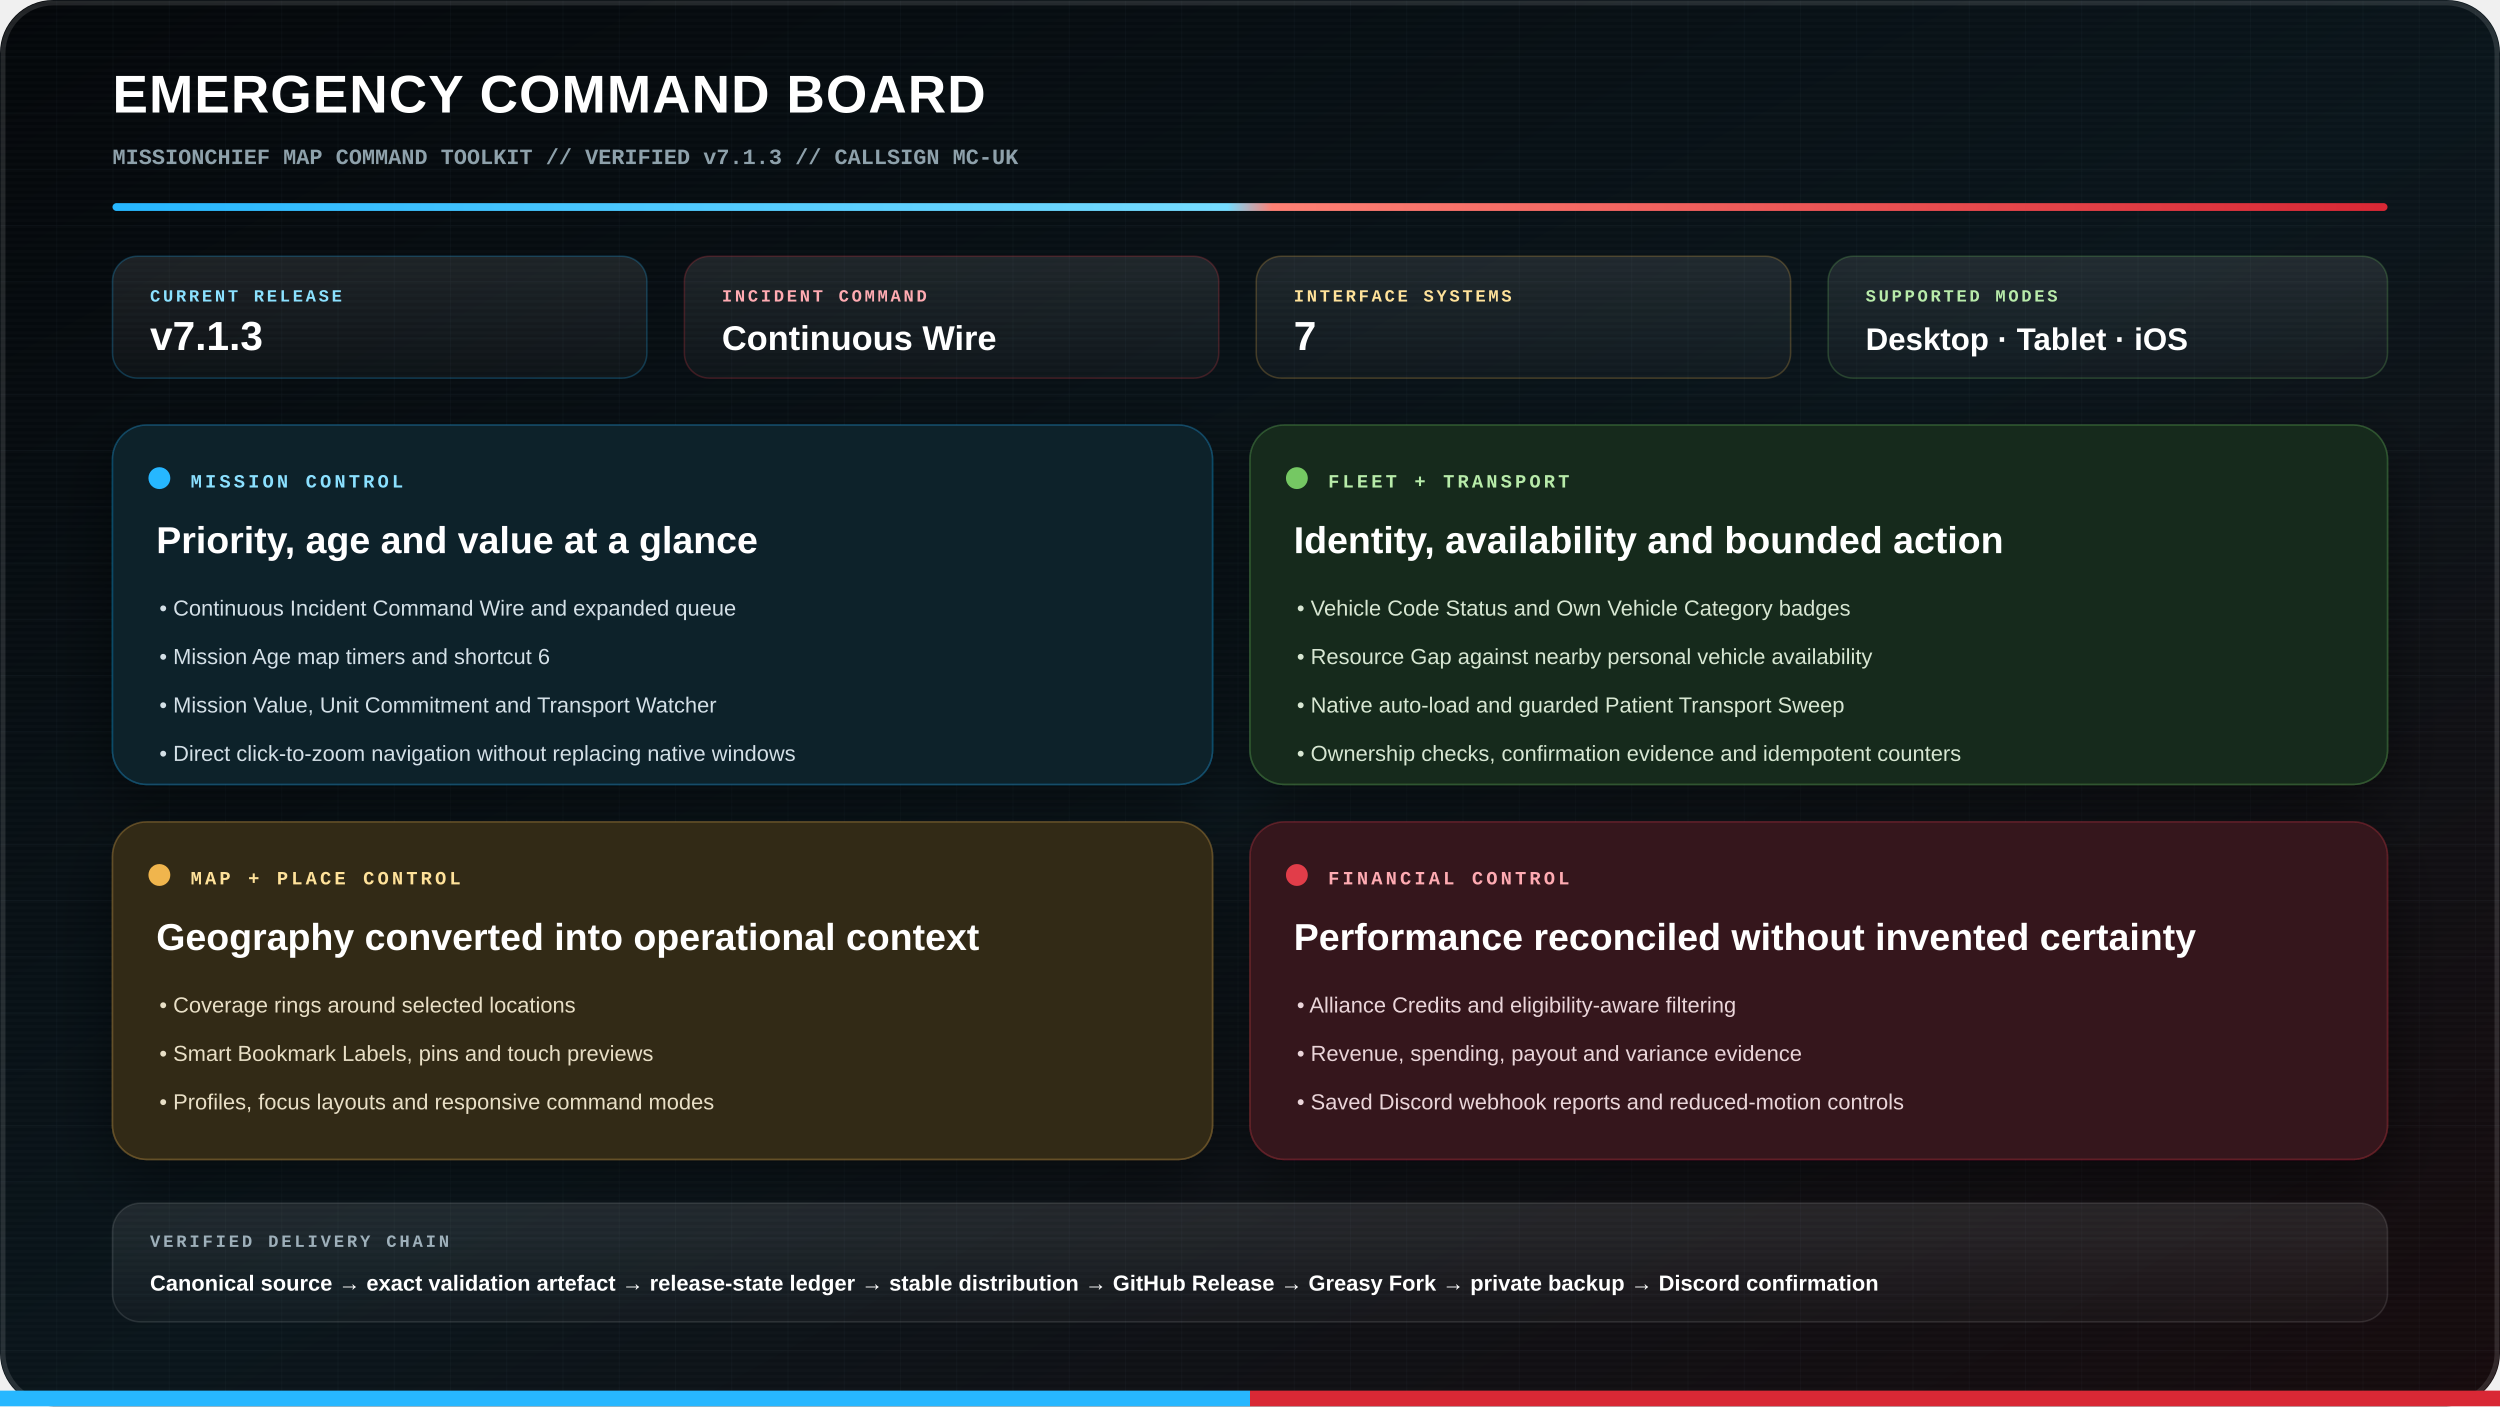
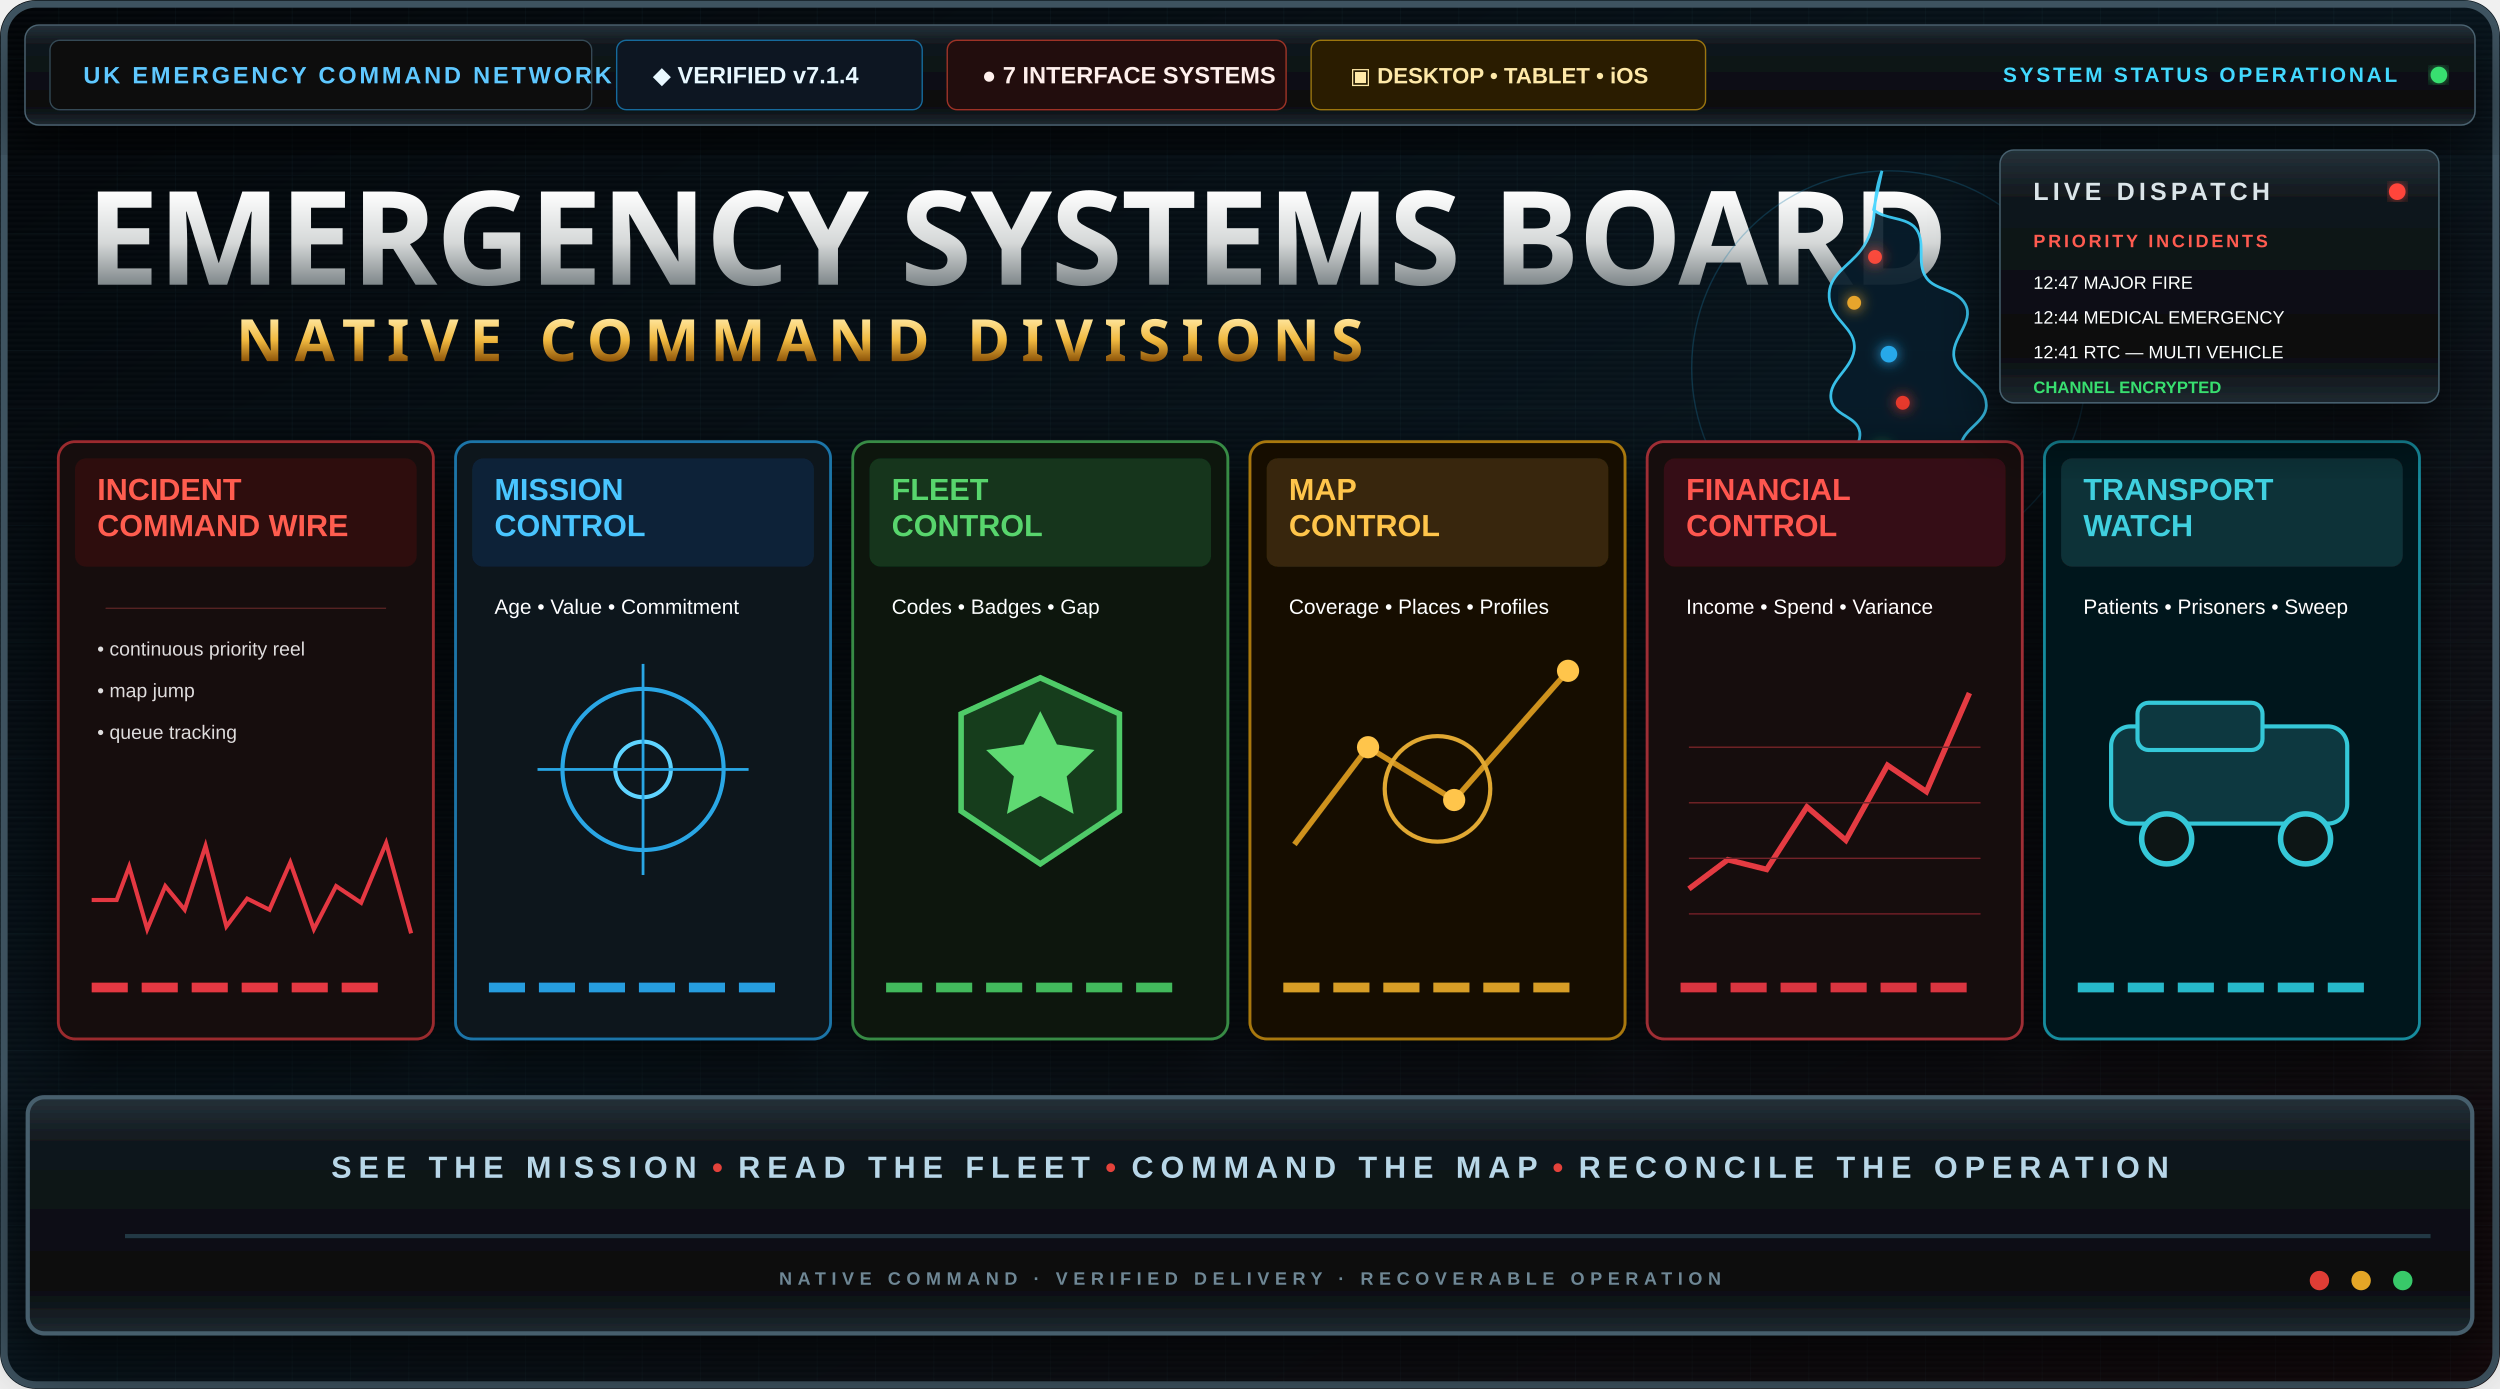
- <svg xmlns="http://www.w3.org/2000/svg" width="1600" height="900" viewBox="0 0 1600 900" role="img" aria-labelledby="title desc">
+ <svg xmlns="http://www.w3.org/2000/svg" width="1800" height="1000" viewBox="0 0 1800 1000" role="img" aria-labelledby="title desc">
  <defs>
    <linearGradient id="bg" x1="0" y1="0" x2="1" y2="1">
-       <stop stop-color="#04070a" />
-       <stop offset=".52" stop-color="#0a151b" />
-       <stop offset="1" stop-color="#160b0d" />
+       <stop stop-color="#020508" />
+       <stop offset=".5" stop-color="#07131b" />
+       <stop offset="1" stop-color="#12080a" />
    </linearGradient>
-     <linearGradient id="glass" x1="0" y1="0" x2="0" y2="1">
-       <stop stop-color="#fff" stop-opacity=".095" />
-       <stop offset="1" stop-color="#fff" stop-opacity=".025" />
+     <linearGradient id="steel" x1="0" y1="0" x2="0" y2="1">
+       <stop stop-color="#253139" />
+       <stop offset=".2" stop-color="#10171c" />
+       <stop offset=".8" stop-color="#070b0e" />
+       <stop offset="1" stop-color="#1e2930" />
    </linearGradient>
-     <linearGradient id="edge" x1="0" y1="0" x2="1" y2="0">
-       <stop stop-color="#27b7ff" />
-       <stop offset=".49" stop-color="#76dcff" />
-       <stop offset=".51" stop-color="#ff8175" />
-       <stop offset="1" stop-color="#d92835" />
+     <linearGradient id="white" x1="0" y1="0" x2="0" y2="1">
+       <stop stop-color="#fff" />
+       <stop offset=".55" stop-color="#d5d8d8" />
+       <stop offset="1" stop-color="#7d8588" />
    </linearGradient>
-     <pattern id="grid" width="36" height="36" patternUnits="userSpaceOnUse">
-       <path d="M36 0H0V36" fill="none" stroke="#9ee5ff" stroke-opacity=".032" />
+     <linearGradient id="gold" x1="0" y1="0" x2="0" y2="1">
+       <stop stop-color="#ffe59a" />
+       <stop offset=".5" stop-color="#f0b83f" />
+       <stop offset="1" stop-color="#8b5207" />
+     </linearGradient>
+     <pattern id="grid" width="42" height="42" patternUnits="userSpaceOnUse">
+       <path d="M42 0H0V42" fill="none" stroke="#75d6ff" stroke-opacity=".04" />
    </pattern>
    <pattern id="scan" width="4" height="4" patternUnits="userSpaceOnUse">
-       <rect width="4" height="2" fill="#fff" opacity=".012" />
+       <rect width="4" height="2" fill="#fff" opacity=".017" />
    </pattern>
-     <filter id="shadow" x="-20%" y="-20%" width="140%" height="140%">
-       <feDropShadow dx="0" dy="15" stdDeviation="20" flood-color="#000" flood-opacity=".45" />
+     <filter id="shadow" x="-30%" y="-30%" width="160%" height="160%">
+       <feDropShadow dx="0" dy="18" stdDeviation="22" flood-color="#000" flood-opacity=".72" />
+     </filter>
+     <filter id="glow">
+       <feGaussianBlur stdDeviation="5" result="b" />
+       <feMerge>
+         <feMergeNode in="b" />
+         <feMergeNode in="SourceGraphic" />
+       </feMerge>
    </filter>
  </defs>
-   <rect width="1600" height="900" rx="34" fill="url(#bg)" />
-   <rect width="1600" height="900" rx="34" fill="url(#grid)" />
-   <rect width="1600" height="900" rx="34" fill="url(#scan)" />
-   <rect x="2" y="2" width="1596" height="896" rx="32" fill="none" stroke="#fff" stroke-opacity=".12" stroke-width="3" />
+   <rect width="1800" height="1000" rx="26" fill="url(#bg)" />
+   <rect width="1800" height="1000" rx="26" fill="url(#grid)" />
+   <rect width="1800" height="1000" rx="26" fill="url(#scan)" />
+   <rect x="3" y="3" width="1794" height="994" rx="23" fill="none" stroke="#3e5360" stroke-width="5" />
  <g font-family="Segoe UI,Arial,sans-serif">
-     <text x="72" y="72" fill="#fff" font-family="Arial Black,Segoe UI,Arial,sans-serif" font-size="34" font-weight="900" letter-spacing=".7">EMERGENCY COMMAND BOARD</text>
-     <text x="72" y="105" fill="#8ea1ab" font-family="Courier New,monospace" font-size="14" font-weight="700">MISSIONCHIEF MAP COMMAND TOOLKIT // VERIFIED v7.1.3 // CALLSIGN MC-UK</text>
-     <rect x="72" y="130" width="1456" height="5" rx="2.5" fill="url(#edge)" />
-     <g transform="translate(72 164)">
-       <rect width="342" height="78" rx="16" fill="url(#glass)" stroke="#27b7ff" stroke-opacity=".24" />
-       <text x="24" y="29" fill="#8be1ff" font-family="Courier New,monospace" font-size="11" font-weight="900" letter-spacing="1.7">CURRENT RELEASE</text>
-       <text x="24" y="60" fill="#fff" font-size="26" font-weight="900">v7.1.3</text>
-       <rect x="366" width="342" height="78" rx="16" fill="url(#glass)" stroke="#e13d48" stroke-opacity=".24" />
-       <text x="390" y="29" fill="#ffabb2" font-family="Courier New,monospace" font-size="11" font-weight="900" letter-spacing="1.7">INCIDENT COMMAND</text>
-       <text x="390" y="60" fill="#fff" font-size="22" font-weight="900">Continuous Wire</text>
-       <rect x="732" width="342" height="78" rx="16" fill="url(#glass)" stroke="#f0b54d" stroke-opacity=".24" />
-       <text x="756" y="29" fill="#ffe29a" font-family="Courier New,monospace" font-size="11" font-weight="900" letter-spacing="1.7">INTERFACE SYSTEMS</text>
-       <text x="756" y="60" fill="#fff" font-size="26" font-weight="900">7</text>
-       <rect x="1098" width="358" height="78" rx="16" fill="url(#glass)" stroke="#75c864" stroke-opacity=".24" />
-       <text x="1122" y="29" fill="#b8ebaa" font-family="Courier New,monospace" font-size="11" font-weight="900" letter-spacing="1.7">SUPPORTED MODES</text>
-       <text x="1122" y="60" fill="#fff" font-size="20" font-weight="900">Desktop · Tablet · iOS</text>
+     <g transform="translate(18 18)" filter="url(#shadow)">
+       <rect width="1764" height="72" rx="10" fill="url(#steel)" stroke="#4c6472" />
+       <g transform="translate(18 11)">
+         <rect width="390" height="50" rx="7" fill="#070b0e" stroke="#364954" />
+         <text x="24" y="31" fill="#5fc8ff" font-size="17" font-weight="850" letter-spacing="2">UK EMERGENCY COMMAND NETWORK</text>
+       </g>
+       <g transform="translate(426 11)">
+         <rect width="220" height="50" rx="7" fill="#071624" stroke="#176b9c" />
+         <text x="26" y="31" fill="#e9f8ff" font-size="17" font-weight="850">◆ VERIFIED v7.1.4</text>
+       </g>
+       <g transform="translate(664 11)">
+         <rect width="244" height="50" rx="7" fill="#24100d" stroke="#9f3328" />
+         <text x="25" y="31" fill="#fff0ed" font-size="17" font-weight="850">● 7 INTERFACE SYSTEMS</text>
+       </g>
+       <g transform="translate(926 11)">
+         <rect width="284" height="50" rx="7" fill="#291f06" stroke="#9d760d" />
+         <text x="28" y="31" fill="#ffe9a8" font-size="16" font-weight="850">▣ DESKTOP • TABLET • iOS</text>
+       </g>
+       <text x="1708" y="41" text-anchor="end" fill="#43d9ff" font-size="15" font-weight="900" letter-spacing="2">SYSTEM STATUS OPERATIONAL</text>
+       <circle cx="1738" cy="36" r="6" fill="#39df6f" filter="url(#glow)" />
    </g>
-     <g transform="translate(72 272)" filter="url(#shadow)">
-       <rect width="704" height="230" rx="22" fill="#0d202b" stroke="#27b7ff" stroke-opacity=".30" />
-       <circle cx="30" cy="34" r="7" fill="#27b7ff" />
-       <text x="50" y="40" fill="#8be1ff" font-family="Courier New,monospace" font-size="12" font-weight="900" letter-spacing="2">MISSION CONTROL</text>
-       <text x="28" y="82" fill="#fff" font-size="24" font-weight="900">Priority, age and value at a glance</text>
-       <g fill="#d3e0e6" font-size="14">
-         <text x="30" y="122">• Continuous Incident Command Wire and expanded queue</text>
-         <text x="30" y="153">• Mission Age map timers and shortcut 6</text>
-         <text x="30" y="184">• Mission Value, Unit Commitment and Transport Watcher</text>
-         <text x="30" y="215">• Direct click-to-zoom navigation without replacing native windows</text>
-       </g>
-       <rect x="728" width="728" height="230" rx="22" fill="#142b1a" stroke="#75c864" stroke-opacity=".30" />
-       <circle cx="758" cy="34" r="7" fill="#75c864" />
-       <text x="778" y="40" fill="#b8ebaa" font-family="Courier New,monospace" font-size="12" font-weight="900" letter-spacing="2">FLEET + TRANSPORT</text>
-       <text x="756" y="82" fill="#fff" font-size="24" font-weight="900">Identity, availability and bounded action</text>
-       <g fill="#d8e6d3" font-size="14">
-         <text x="758" y="122">• Vehicle Code Status and Own Vehicle Category badges</text>
-         <text x="758" y="153">• Resource Gap against nearby personal vehicle availability</text>
-         <text x="758" y="184">• Native auto-load and guarded Patient Transport Sweep</text>
-         <text x="758" y="215">• Ownership checks, confirmation evidence and idempotent counters</text>
+     <text x="62" y="205" fill="url(#white)" font-family="Arial Black,Impact,sans-serif" font-size="94" font-weight="900" letter-spacing="-1">EMERGENCY SYSTEMS BOARD</text>
+     <text x="170" y="260" fill="url(#gold)" font-family="Arial Black,Impact,sans-serif" font-size="42" font-weight="900" letter-spacing="8">NATIVE COMMAND DIVISIONS</text>
+     <g transform="translate(1190 115)" opacity=".9">
+       <circle cx="170" cy="150" r="142" fill="none" stroke="#1a78a4" stroke-opacity=".35" />
+       <path d="M165 8c-9 25-1 38-15 57-9 12-24 18-23 34 1 17 20 22 18 38-2 15-21 23-16 38 4 10 18 10 20 21 2 13-17 23-12 37 5 13 23 9 28 21 5 13-9 25-3 38 5 12 23 14 31 6 11-10 4-26 13-36 9-9 26-6 30-18 5-15-17-25-14-39 2-12 20-17 18-30-1-14-21-19-23-32-3-14 15-26 8-39-6-11-22-10-28-19-8-11 1-27-9-37-8-7-21-5-29-12Z" fill="#071c2a" stroke="#3dd3ff" stroke-width="2" />
+       <g filter="url(#glow)">
+         <circle cx="160" cy="70" r="5" fill="#ff3c2f" />
+         <circle cx="145" cy="103" r="5" fill="#ffb52f" />
+         <circle cx="170" cy="140" r="6" fill="#2cb8ff" />
+         <circle cx="180" cy="175" r="5" fill="#ff3c2f" />
+         <circle cx="165" cy="210" r="5" fill="#39df6f" />
+         <circle cx="200" cy="240" r="6" fill="#ffb52f" />
+         <circle cx="190" cy="275" r="5" fill="#ff3c2f" />
      </g>
    </g>
-     <g transform="translate(72 526)" filter="url(#shadow)">
-       <rect width="704" height="216" rx="22" fill="#332a16" stroke="#f0b54d" stroke-opacity=".30" />
-       <circle cx="30" cy="34" r="7" fill="#f0b54d" />
-       <text x="50" y="40" fill="#ffe29a" font-family="Courier New,monospace" font-size="12" font-weight="900" letter-spacing="2">MAP + PLACE CONTROL</text>
-       <text x="28" y="82" fill="#fff" font-size="24" font-weight="900">Geography converted into operational context</text>
-       <g fill="#e8dfc6" font-size="14">
-         <text x="30" y="122">• Coverage rings around selected locations</text>
-         <text x="30" y="153">• Smart Bookmark Labels, pins and touch previews</text>
-         <text x="30" y="184">• Profiles, focus layouts and responsive command modes</text>
+     <g transform="translate(42 318)" filter="url(#shadow)">
+       <g>
+         <rect width="270" height="430" rx="12" fill="#18090a" stroke="#9b2c2e" stroke-width="2" />
+         <rect x="12" y="12" width="246" height="78" rx="8" fill="#2d0d0f" />
+         <text x="28" y="42" fill="#ff5d50" font-size="22" font-weight="900">INCIDENT</text>
+         <text x="28" y="68" fill="#ff5d50" font-size="22" font-weight="900">COMMAND WIRE</text>
+         <path d="M34 120h202" stroke="#572022" />
+         <g fill="#ddd" font-size="14">
+           <text x="28" y="154">• continuous priority reel</text>
+           <text x="28" y="184">• map jump</text>
+           <text x="28" y="214">• queue tracking</text>
+         </g>
+         <path d="M24 330h18l9-24 13 45 13-31 14 17 15-46 15 58 15-20 16 8 15-34 17 48 16-31 18 12 18-43 18 65" fill="none" stroke="#e43842" stroke-width="3" />
+         <path d="M24 393h26m10 0h26m10 0h26m10 0h26m10 0h26m10 0h26" stroke="#e43842" stroke-width="7" />
      </g>
-       <rect x="728" width="728" height="216" rx="22" fill="#35171d" stroke="#e13d48" stroke-opacity=".30" />
-       <circle cx="758" cy="34" r="7" fill="#e13d48" />
-       <text x="778" y="40" fill="#ffabb2" font-family="Courier New,monospace" font-size="12" font-weight="900" letter-spacing="2">FINANCIAL CONTROL</text>
-       <text x="756" y="82" fill="#fff" font-size="24" font-weight="900">Performance reconciled without invented certainty</text>
-       <g fill="#ead5d9" font-size="14">
-         <text x="758" y="122">• Alliance Credits and eligibility-aware filtering</text>
-         <text x="758" y="153">• Revenue, spending, payout and variance evidence</text>
-         <text x="758" y="184">• Saved Discord webhook reports and reduced-motion controls</text>
+       <g transform="translate(286)">
+         <rect width="270" height="430" rx="12" fill="#07131d" stroke="#1c75a8" stroke-width="2" />
+         <rect x="12" y="12" width="246" height="78" rx="8" fill="#0b2438" />
+         <text x="28" y="42" fill="#4ac5ff" font-size="22" font-weight="900">MISSION</text>
+         <text x="28" y="68" fill="#4ac5ff" font-size="22" font-weight="900">CONTROL</text>
+         <text x="28" y="124" fill="#fff" font-size="15">Age • Value • Commitment</text>
+         <circle cx="135" cy="236" r="58" fill="none" stroke="#2aa7e5" stroke-width="3" />
+         <circle cx="135" cy="236" r="20" fill="none" stroke="#5fd4ff" stroke-width="3" />
+         <path d="M135 160v152M59 236h152" stroke="#2aa7e5" stroke-width="2" />
+         <path d="M24 393h26m10 0h26m10 0h26m10 0h26m10 0h26m10 0h26" stroke="#269dde" stroke-width="7" />
+       </g>
+       <g transform="translate(572)">
+         <rect width="270" height="430" rx="12" fill="#07150b" stroke="#378b45" stroke-width="2" />
+         <rect x="12" y="12" width="246" height="78" rx="8" fill="#12341a" />
+         <text x="28" y="42" fill="#59d56d" font-size="22" font-weight="900">FLEET</text>
+         <text x="28" y="68" fill="#59d56d" font-size="22" font-weight="900">CONTROL</text>
+         <text x="28" y="124" fill="#fff" font-size="15">Codes • Badges • Gap</text>
+         <path d="M135 170 192 196v70l-57 38-57-38v-70Z" fill="#123d1e" stroke="#50cb68" stroke-width="4" />
+         <path d="m135 194 12 24 27 4-20 19 5 27-24-13-24 13 5-27-20-19 27-4Z" fill="#5eda72" />
+         <path d="M24 393h26m10 0h26m10 0h26m10 0h26m10 0h26m10 0h26" stroke="#43b95b" stroke-width="7" />
+       </g>
+       <g transform="translate(858)">
+         <rect width="270" height="430" rx="12" fill="#181105" stroke="#a97810" stroke-width="2" />
+         <rect x="12" y="12" width="246" height="78" rx="8" fill="#392708" />
+         <text x="28" y="42" fill="#ffc54c" font-size="22" font-weight="900">MAP</text>
+         <text x="28" y="68" fill="#ffc54c" font-size="22" font-weight="900">CONTROL</text>
+         <text x="28" y="124" fill="#fff" font-size="15">Coverage • Places • Profiles</text>
+         <path d="M32 290 85 220l62 38 82-93" fill="none" stroke="#cf921f" stroke-width="4" />
+         <circle cx="85" cy="220" r="8" fill="#ffc54c" />
+         <circle cx="147" cy="258" r="8" fill="#ffc54c" />
+         <circle cx="229" cy="165" r="8" fill="#ffc54c" />
+         <circle cx="135" cy="250" r="38" fill="none" stroke="#e1a832" stroke-width="3" />
+         <path d="M24 393h26m10 0h26m10 0h26m10 0h26m10 0h26m10 0h26" stroke="#d79d25" stroke-width="7" />
+       </g>
+       <g transform="translate(1144)">
+         <rect width="270" height="430" rx="12" fill="#180809" stroke="#9f2d34" stroke-width="2" />
+         <rect x="12" y="12" width="246" height="78" rx="8" fill="#361014" />
+         <text x="28" y="42" fill="#ff574f" font-size="22" font-weight="900">FINANCIAL</text>
+         <text x="28" y="68" fill="#ff574f" font-size="22" font-weight="900">CONTROL</text>
+         <text x="28" y="124" fill="#fff" font-size="15">Income • Spend • Variance</text>
+         <path d="M30 322 58 301l28 7 29-45 28 24 30-54 28 19 31-71" fill="none" stroke="#e43b43" stroke-width="4" />
+         <path d="M30 340h210M30 300h210M30 260h210M30 220h210" stroke="#73242a" />
+         <path d="M24 393h26m10 0h26m10 0h26m10 0h26m10 0h26m10 0h26" stroke="#d93640" stroke-width="7" />
+       </g>
+       <g transform="translate(1430)">
+         <rect width="270" height="430" rx="12" fill="#06161a" stroke="#138c9e" stroke-width="2" />
+         <rect x="12" y="12" width="246" height="78" rx="8" fill="#0a3037" />
+         <text x="28" y="42" fill="#40d0df" font-size="22" font-weight="900">TRANSPORT</text>
+         <text x="28" y="68" fill="#40d0df" font-size="22" font-weight="900">WATCH</text>
+         <text x="28" y="124" fill="#fff" font-size="15">Patients • Prisoners • Sweep</text>
+         <rect x="48" y="205" width="170" height="70" rx="14" fill="#0a3840" stroke="#35c8d8" stroke-width="3" />
+         <rect x="67" y="188" width="90" height="34" rx="8" fill="#0a3840" stroke="#35c8d8" stroke-width="3" />
+         <circle cx="88" cy="286" r="18" fill="#081215" stroke="#35c8d8" stroke-width="4" />
+         <circle cx="188" cy="286" r="18" fill="#081215" stroke="#35c8d8" stroke-width="4" />
+         <path d="M24 393h26m10 0h26m10 0h26m10 0h26m10 0h26m10 0h26" stroke="#26b9ca" stroke-width="7" />
      </g>
    </g>
-     <g transform="translate(72 770)">
-       <rect width="1456" height="76" rx="18" fill="url(#glass)" stroke="#fff" stroke-opacity=".11" />
-       <text x="24" y="28" fill="#9eb0ba" font-family="Courier New,monospace" font-size="11" font-weight="900" letter-spacing="1.8">VERIFIED DELIVERY CHAIN</text>
-       <text x="24" y="56" fill="#fff" font-size="14" font-weight="800">Canonical source → exact validation artefact → release-state ledger → stable distribution → GitHub Release → Greasy Fork → private backup → Discord confirmation</text>
+     <g transform="translate(1440 108)" filter="url(#shadow)">
+       <rect width="316" height="182" rx="10" fill="url(#steel)" stroke="#486371" />
+       <text x="24" y="36" fill="#dbe5e9" font-size="18" font-weight="900" letter-spacing="3">LIVE DISPATCH</text>
+       <circle cx="286" cy="30" r="6" fill="#ff453b" filter="url(#glow)" />
+       <text x="24" y="70" fill="#ff5b50" font-size="13" font-weight="900" letter-spacing="2">PRIORITY INCIDENTS</text>
+       <text x="24" y="100" fill="#fff" font-size="13">12:47  MAJOR FIRE</text>
+       <text x="24" y="125" fill="#fff" font-size="13">12:44  MEDICAL EMERGENCY</text>
+       <text x="24" y="150" fill="#fff" font-size="13">12:41  RTC — MULTI VEHICLE</text>
+       <text x="24" y="175" fill="#39df6f" font-size="12" font-weight="900">CHANNEL ENCRYPTED</text>
+     </g>
+     <g transform="translate(20 790)" filter="url(#shadow)">
+       <rect width="1760" height="170" rx="12" fill="url(#steel)" stroke="#465f6d" stroke-width="3" />
+       <text x="880" y="58" text-anchor="middle" fill="#b8d7e8" font-size="22" font-weight="850" letter-spacing="5">SEE THE MISSION <tspan fill="#e3423a">•</tspan> READ THE FLEET <tspan fill="#e3423a">•</tspan> COMMAND THE MAP <tspan fill="#e3423a">•</tspan> RECONCILE THE OPERATION</text>
+       <path d="M70 100h1660" stroke="#243844" stroke-width="3" />
+       <text x="880" y="135" text-anchor="middle" fill="#6f8794" font-size="13" font-weight="800" letter-spacing="4">NATIVE COMMAND · VERIFIED DELIVERY · RECOVERABLE OPERATION</text>
+       <circle cx="1650" cy="132" r="7" fill="#df3c34" />
+       <circle cx="1680" cy="132" r="7" fill="#e4a627" />
+       <circle cx="1710" cy="132" r="7" fill="#39c969" />
    </g>
  </g>
-   <rect y="890" width="800" height="10" fill="#27b7ff" />
-   <rect x="800" y="890" width="800" height="10" fill="#d92835" />
</svg>
